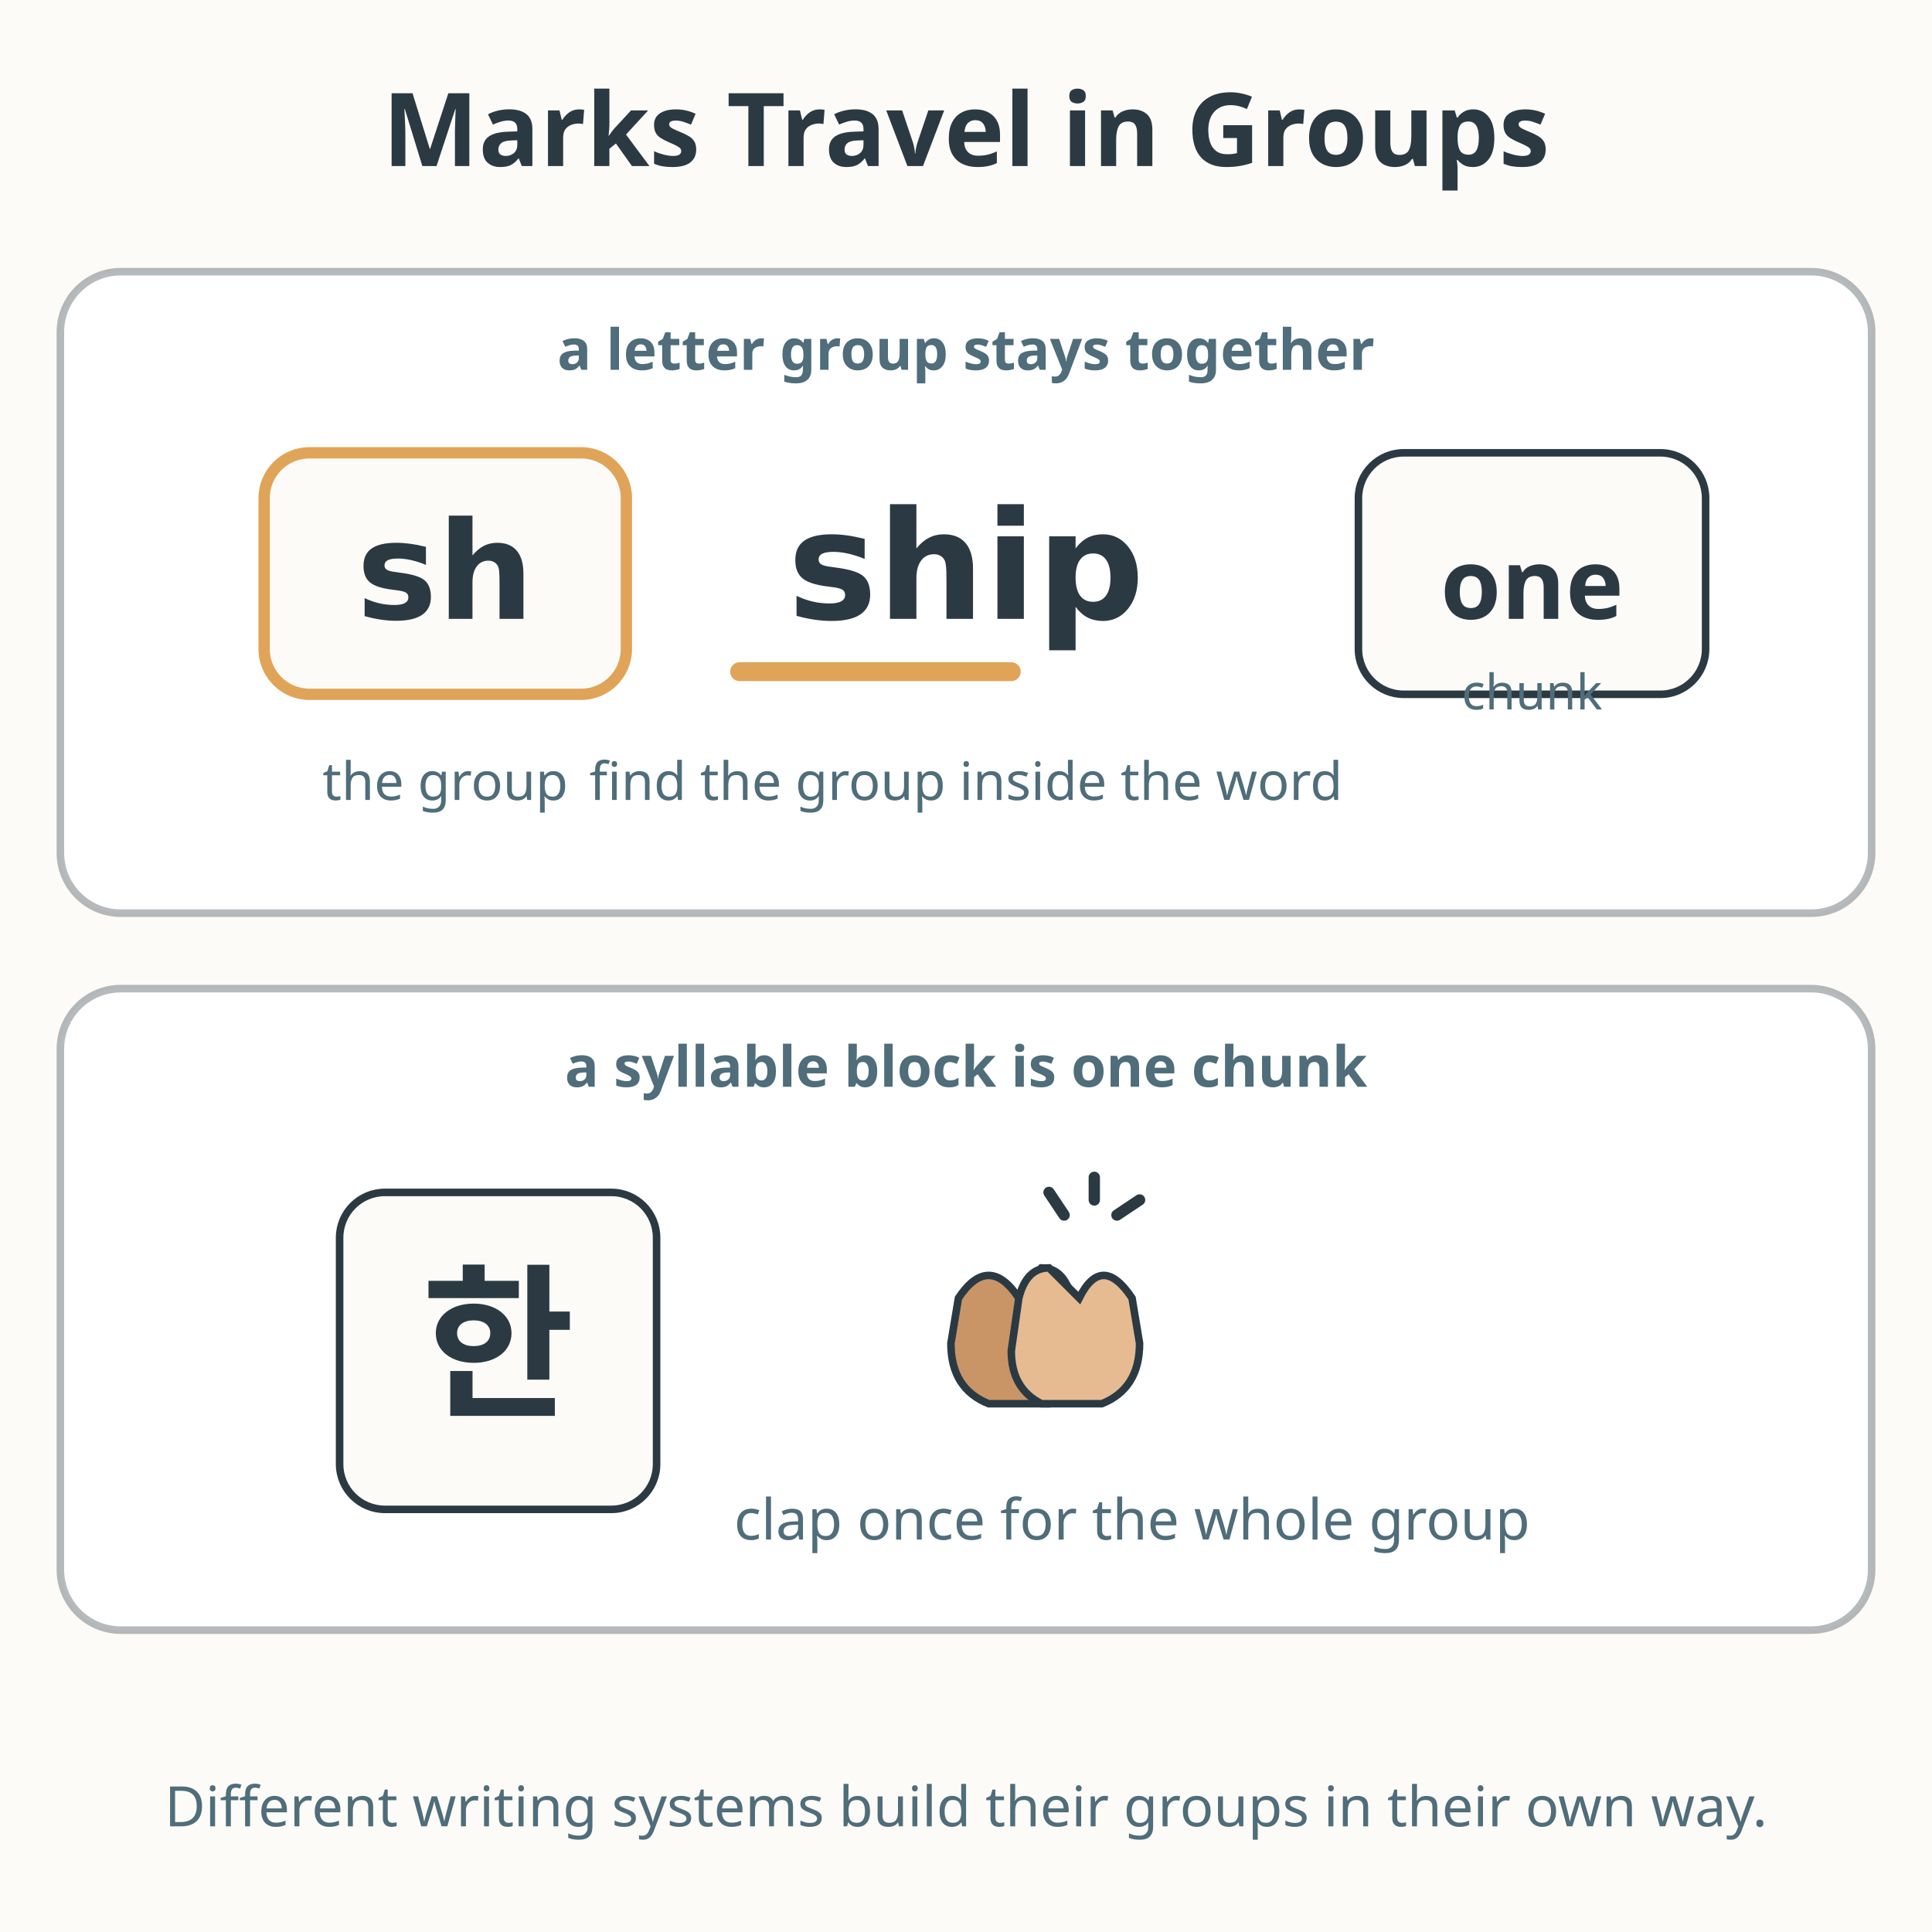
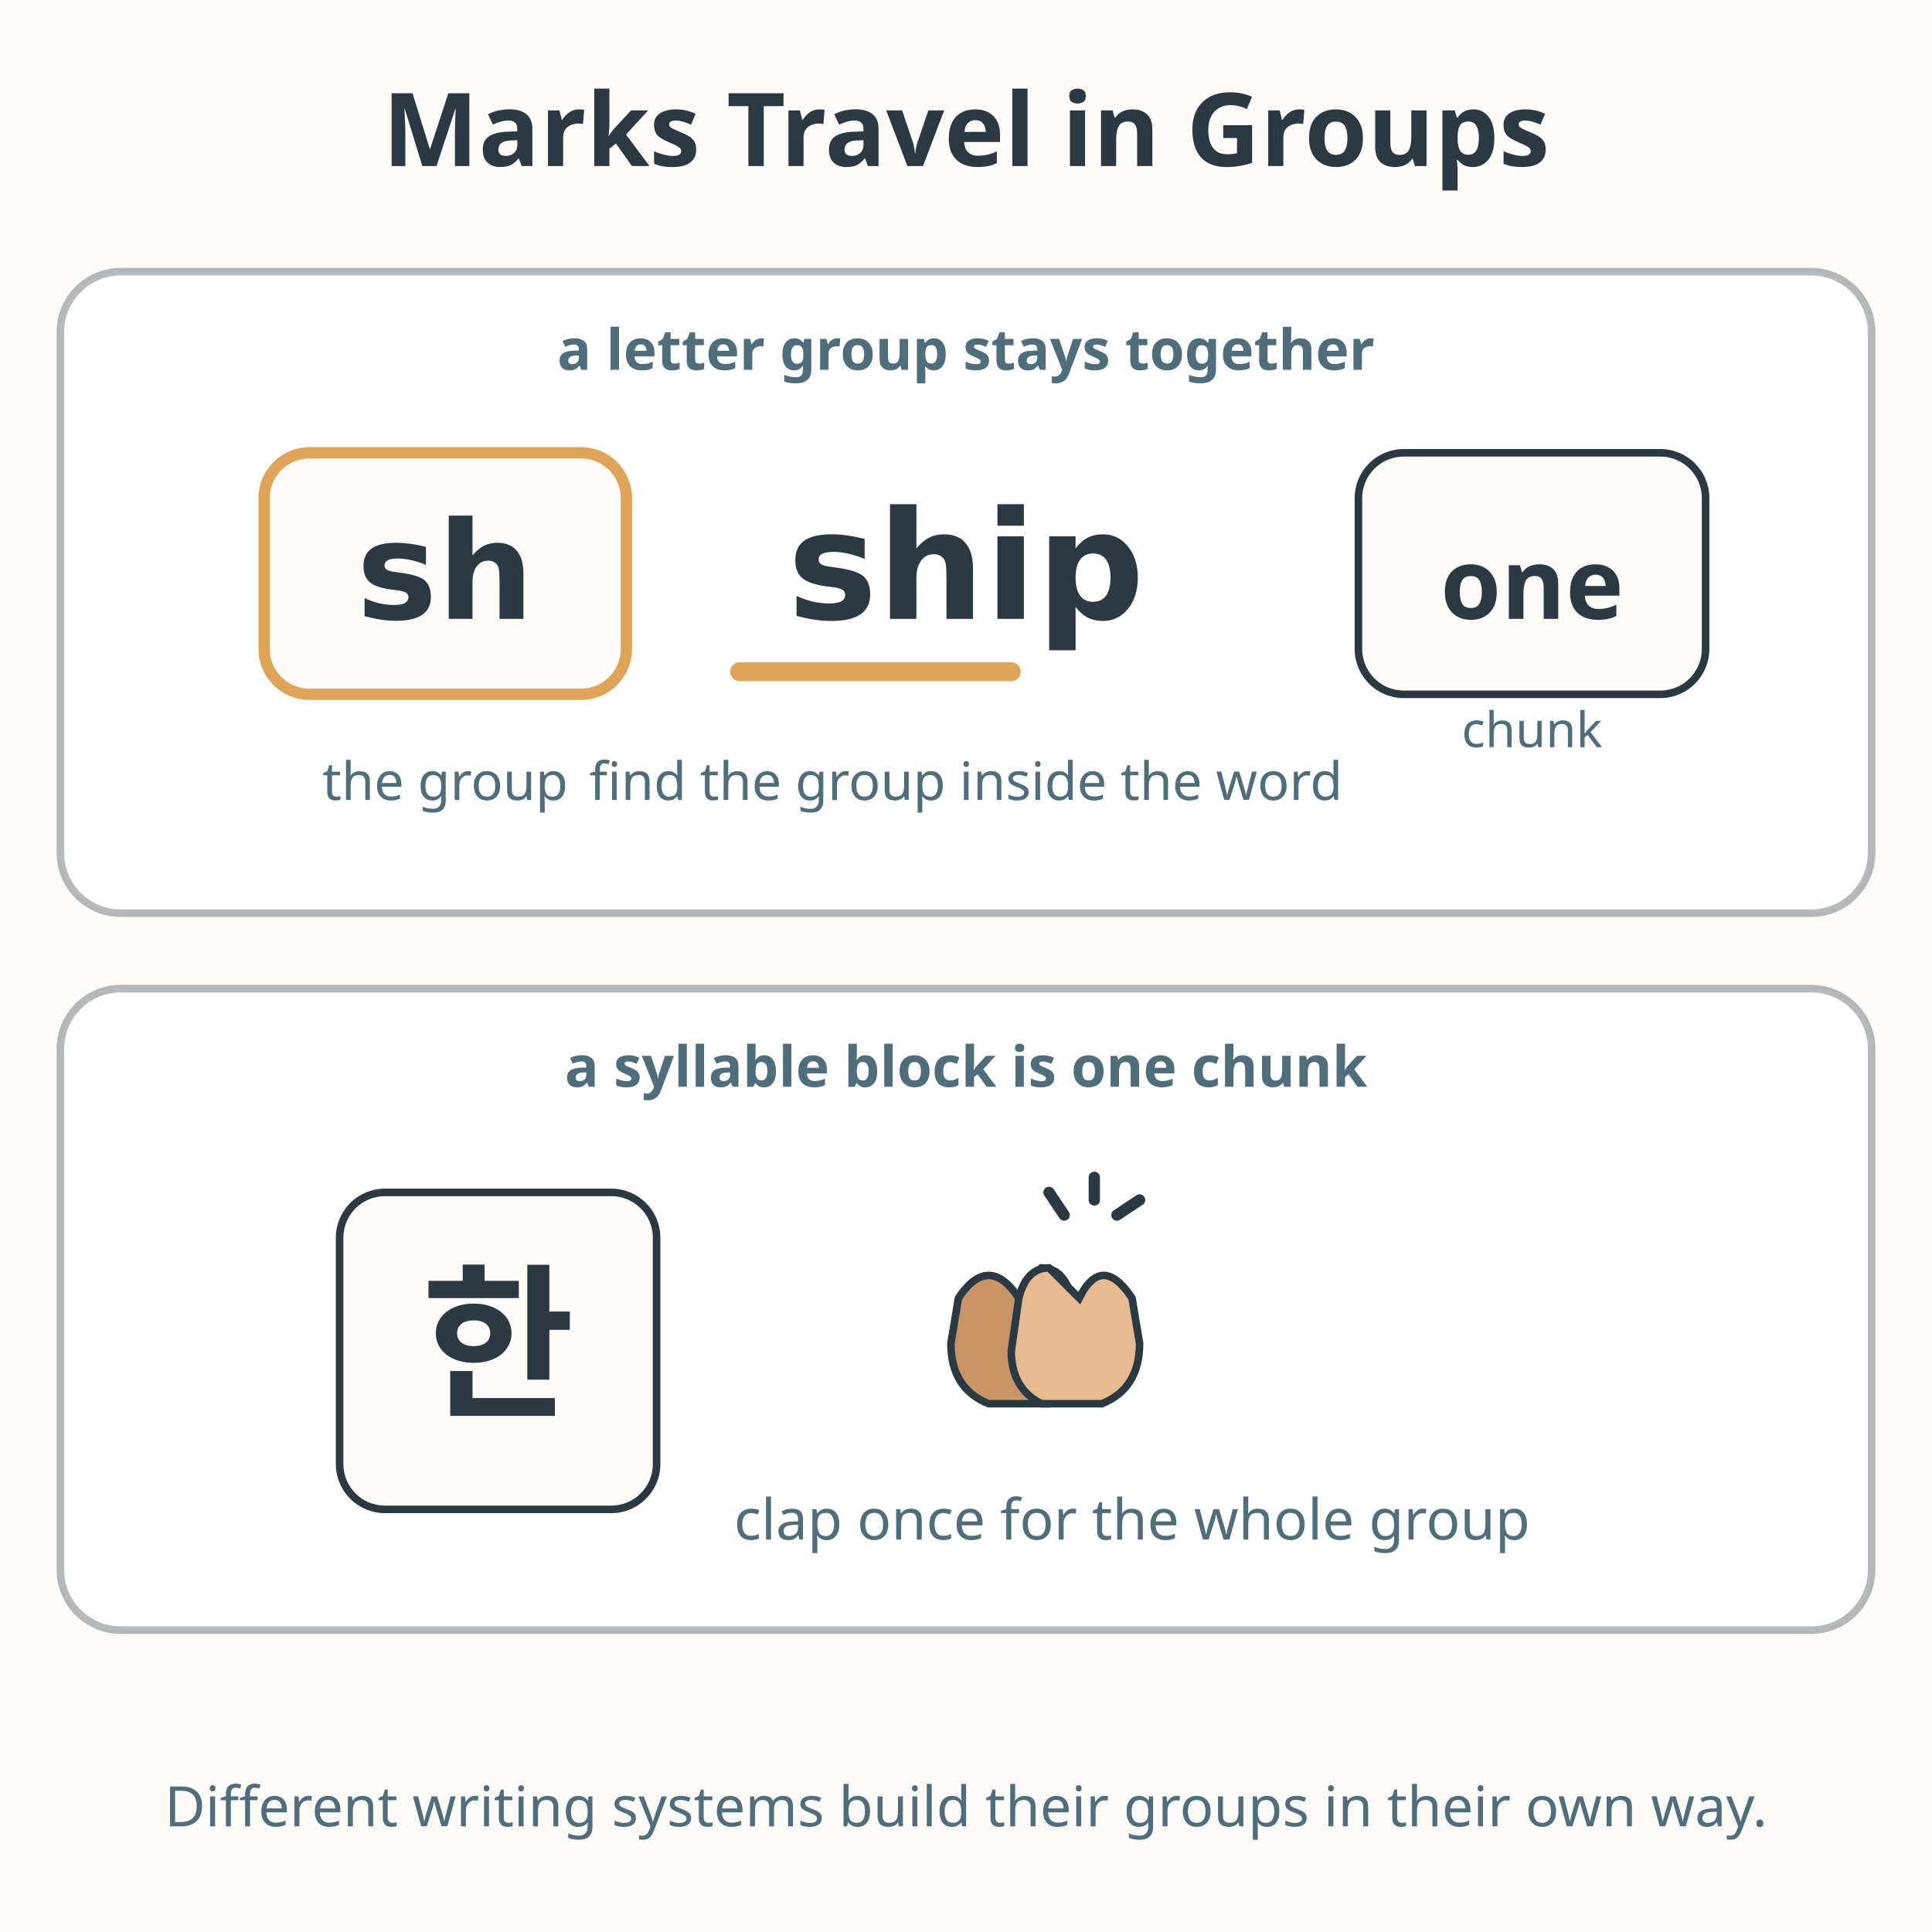
<svg xmlns="http://www.w3.org/2000/svg" viewBox="0 0 512 512" role="img" aria-labelledby="title-L-01-004-06-letter-groups desc-L-01-004-06-letter-groups">
  <rect width="512" height="512" fill="#fdfbf7" />
  <text x="256" y="44" text-anchor="middle" font-family="sans-serif" font-size="27" font-weight="bold" fill="#2b3a42">Marks Travel in Groups</text>
  <rect x="16" y="72" width="480" height="170" rx="16" fill="#ffffff" stroke="#2b3a42" stroke-width="2" stroke-opacity="0.35" />
  <text x="256" y="98" text-anchor="middle" font-family="sans-serif" font-size="15" font-weight="bold" fill="#4f6d7a">a letter group stays together</text>
  <rect x="70" y="120" width="96" height="64" rx="12" fill="#fdfbf7" stroke="#e0a458" stroke-width="3" />
  <text x="118" y="164" text-anchor="middle" font-family="'DejaVu Sans', 'Noto Sans', 'Arial Unicode MS', sans-serif" font-size="36" font-weight="bold" fill="#2b3a42">sh</text>
  <text x="118" y="212" text-anchor="middle" font-family="sans-serif" font-size="14" fill="#4f6d7a">the group</text>
  <text x="256" y="164" text-anchor="middle" font-family="'DejaVu Sans', 'Noto Sans', 'Arial Unicode MS', sans-serif" font-size="40" font-weight="bold" fill="#2b3a42">ship</text>
  <line x1="196" y1="178" x2="268" y2="178" stroke="#e0a458" stroke-width="5" stroke-linecap="round" />
  <text x="256" y="212" text-anchor="middle" font-family="sans-serif" font-size="14" fill="#4f6d7a">find the group inside the word</text>
  <rect x="360" y="120" width="92" height="64" rx="12" fill="#fdfbf7" stroke="#2b3a42" stroke-width="2" />
  <text x="406" y="164" text-anchor="middle" font-family="sans-serif" font-size="26" font-weight="bold" fill="#2b3a42">one</text>
-   <text x="406" y="188" text-anchor="middle" font-family="sans-serif" font-size="13" fill="#4f6d7a">chunk</text>
+   <text x="406" y="198" text-anchor="middle" font-family="sans-serif" font-size="13" fill="#4f6d7a">chunk</text>
  <rect x="16" y="262" width="480" height="170" rx="16" fill="#ffffff" stroke="#2b3a42" stroke-width="2" stroke-opacity="0.35" />
  <text x="256" y="288" text-anchor="middle" font-family="sans-serif" font-size="15" font-weight="bold" fill="#4f6d7a">a syllable block is one chunk</text>
  <rect x="90" y="316" width="84" height="84" rx="12" fill="#fdfbf7" stroke="#2b3a42" stroke-width="2" />
  <text x="132" y="372" text-anchor="middle" font-family="'DejaVu Sans', 'Noto Sans', 'Arial Unicode MS', sans-serif" font-size="44" font-weight="bold" fill="#2b3a42">한</text>
  <g>
    <path d="M270 344 Q262 332 254 344 L252 356 Q252 368 262 372 L278 372 Q286 368 286 358 L284 344 Q282 336 276 336 Z" fill="#c99567" stroke="#2b3a42" stroke-width="2" />
    <path d="M286 344 Q292 332 300 344 L302 356 Q302 368 292 372 L276 372 Q268 368 268 358 L270 344 Q272 336 278 336 Z" fill="#e6bb92" stroke="#2b3a42" stroke-width="2" />
    <path d="M282 322 L278 316 M290 318 L290 312 M296 322 L302 318" stroke="#2b3a42" stroke-width="3" stroke-linecap="round" />
  </g>
  <text x="300" y="408" text-anchor="middle" font-family="sans-serif" font-size="15" fill="#4f6d7a">clap once for the whole group</text>
  <text x="256" y="484" text-anchor="middle" font-family="sans-serif" font-size="14.8" fill="#4f6d7a">Different writing systems build their groups in their own way.</text>
</svg>
